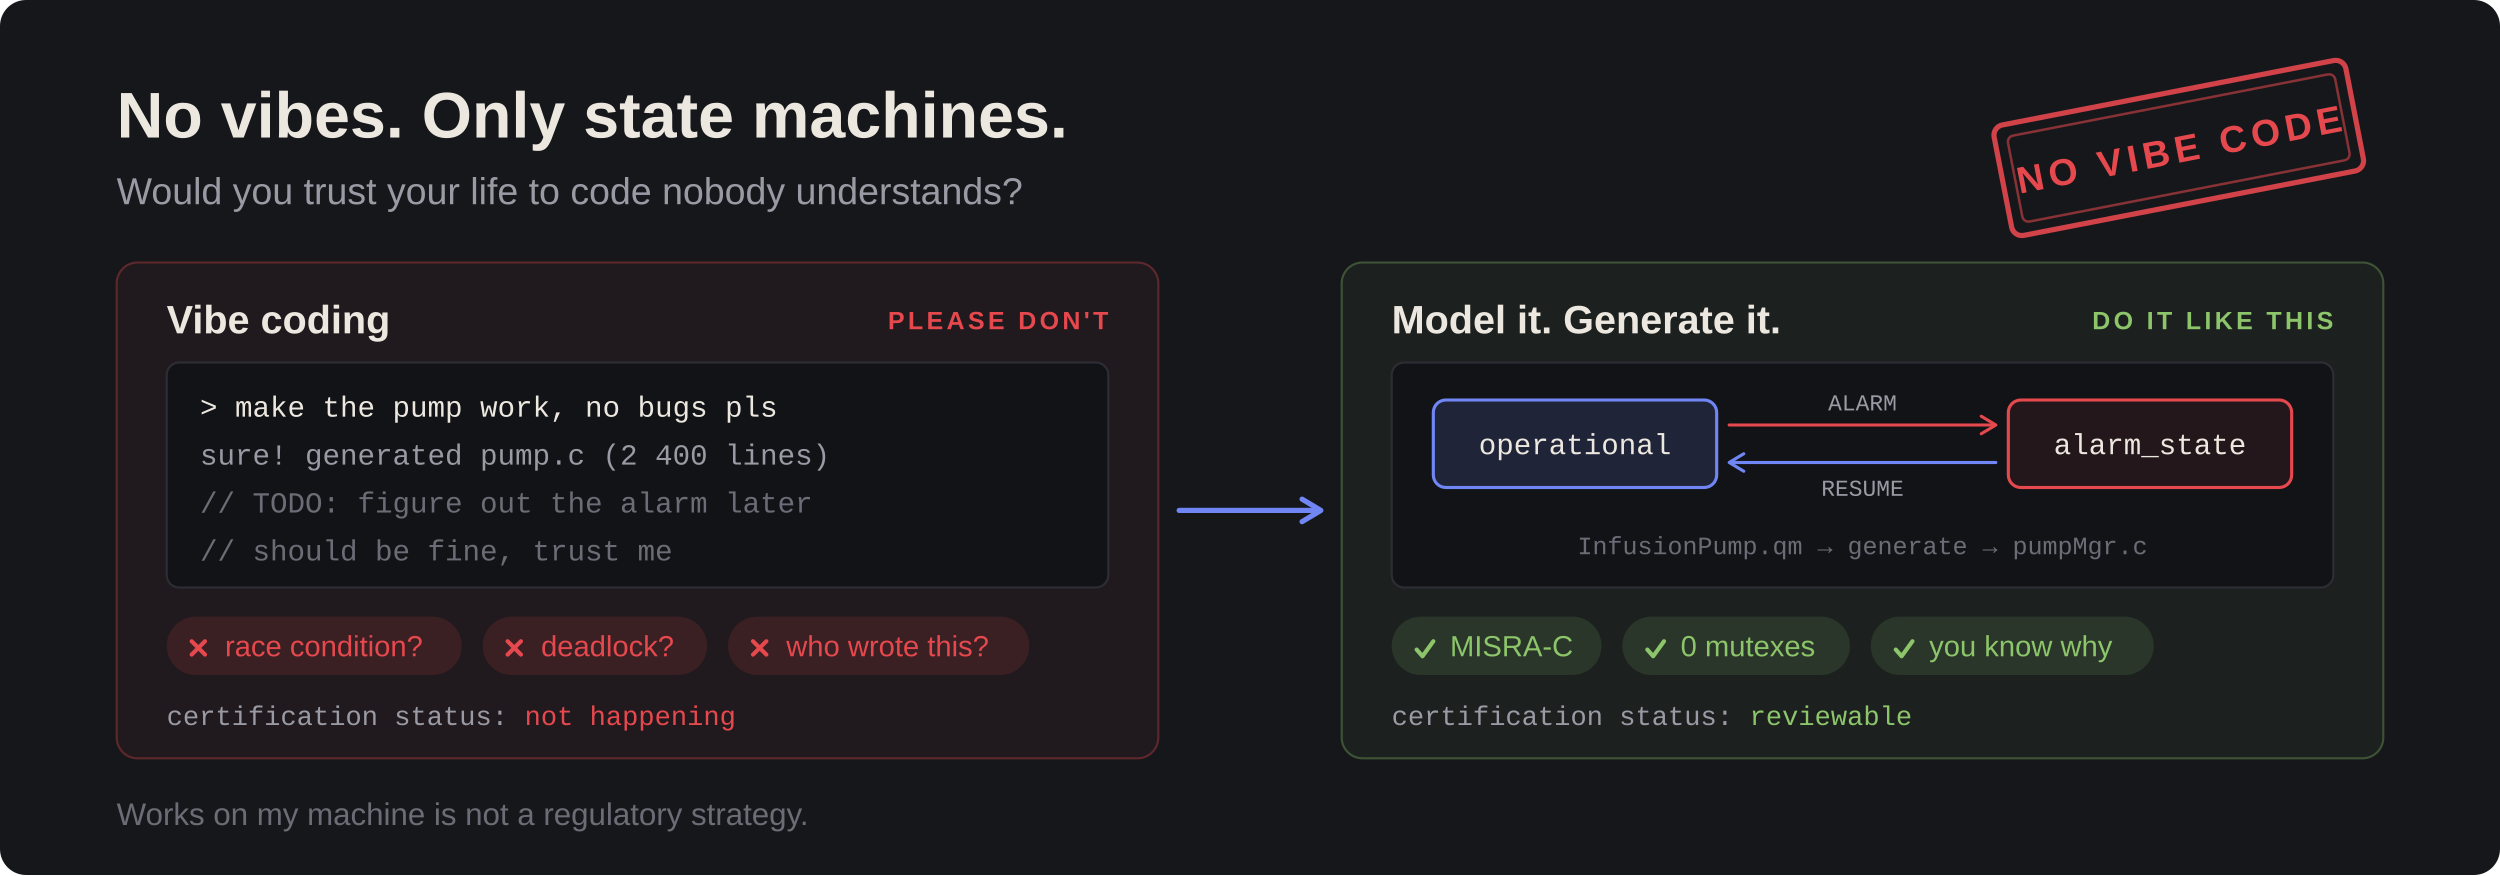
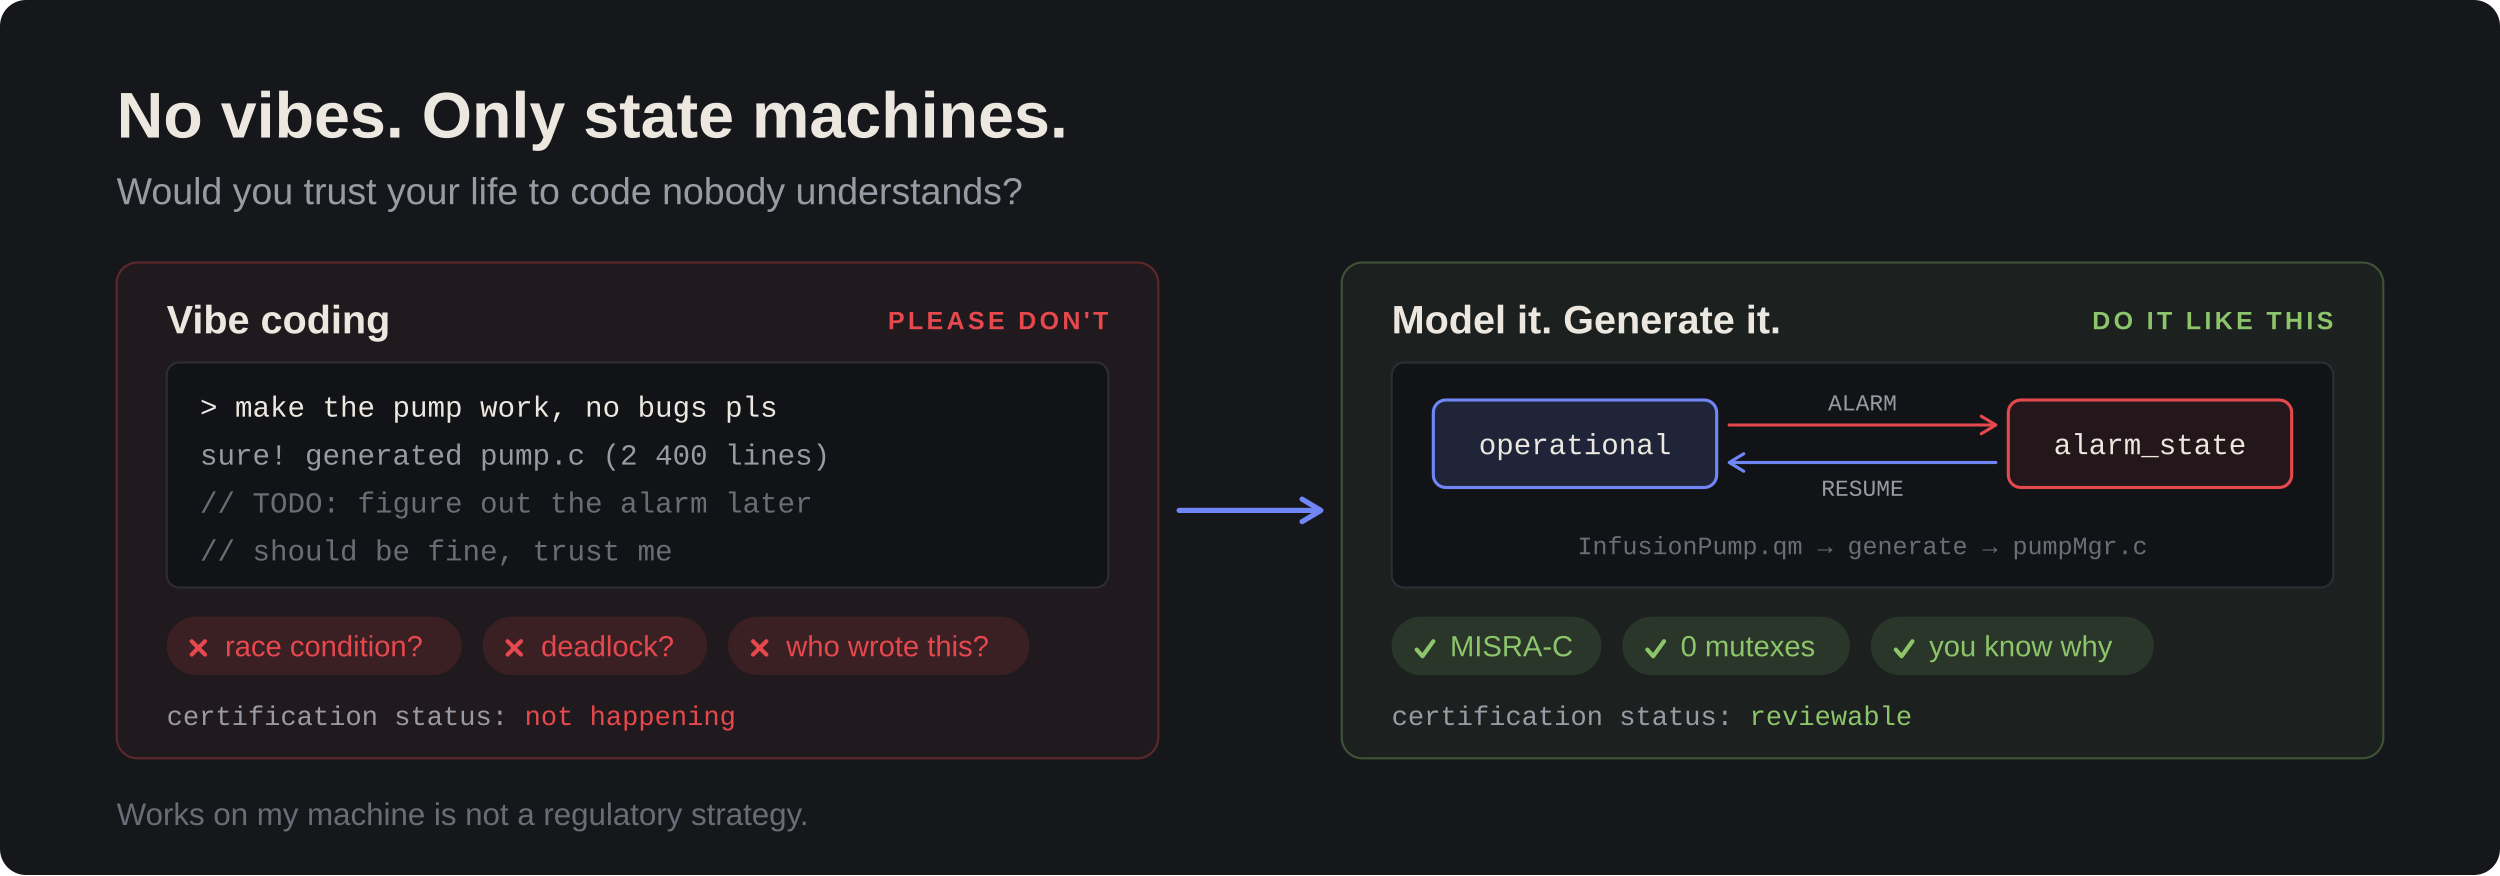
<svg xmlns="http://www.w3.org/2000/svg" xml:space="preserve" width="1200" height="420" viewBox="0 0 1200 420">
  <style>.Display{font-family:-apple-system, BlinkMacSystemFont, 'Segoe UI', 'Helvetica Neue', Arial, sans-serif;font-weight:800;font-style:normal}.Body{font-family:-apple-system, BlinkMacSystemFont, 'Segoe UI', 'Helvetica Neue', Arial, sans-serif;font-weight:400;font-style:normal}.Lead{font-family:-apple-system, BlinkMacSystemFont, 'Segoe UI', 'Helvetica Neue', Arial, sans-serif;font-weight:400;font-style:normal}.Sans{font-family:-apple-system, BlinkMacSystemFont, 'Segoe UI', 'Helvetica Neue', Arial, sans-serif;font-weight:400;font-style:normal}.SansB{font-family:-apple-system, BlinkMacSystemFont, 'Segoe UI', 'Helvetica Neue', Arial, sans-serif;font-weight:700;font-style:normal}.Mono{font-family:'SF Mono', ui-monospace, Menlo, Consolas, 'Liberation Mono', monospace;font-weight:400;font-style:normal}</style>
  <rect x="0.5" y="0.5" width="1199" height="419" rx="12" fill="#16171b" stroke="#16171b" />
  <text x="56.0" y="66.0" class="Display" font-size="31" fill="#ece7df">No vibes. Only state machines.</text>
  <text x="56.0" y="98.0" class="Lead" font-size="18" fill="#9a9aa4">Would you trust your life to code nobody understands?</text>
-   <g transform="rotate(-11 1046 72)">
-     <rect x="960" y="44" width="172" height="54" rx="5" fill="none" stroke="#e5484d" stroke-width="2.5" opacity="0.9" />
-     <rect x="966" y="50" width="160" height="42" rx="3" fill="none" stroke="#e5484d" stroke-width="1.2" opacity="0.55" />
-     <text x="1046.0" y="78.0" class="SansB" font-size="18" text-anchor="middle" letter-spacing="2.5" fill="#e5484d">NO VIBE CODE</text>
-   </g>
  <rect x="56" y="126" width="500" height="238" rx="10" fill="#e5484d0d" stroke="#e5484d55" stroke-width="1" />
  <text x="80.0" y="160.0" class="Display" font-size="19" fill="#ece7df">Vibe coding</text>
  <text x="532.0" y="158.0" class="SansB" font-size="12" text-anchor="end" letter-spacing="1.6" fill="#e5484d">PLEASE DON'T</text>
  <rect x="80" y="174" width="452" height="108" rx="6" fill="#121317" stroke="#2d2e35" stroke-width="1" />
  <text x="96.0" y="200.0" class="Mono" font-size="14" fill="#ece7df">&gt; make the pump work, no bugs pls</text>
  <text x="96.0" y="223.0" class="Mono" font-size="14" fill="#9a9aa4">sure! generated pump.c (2 400 lines)</text>
  <text x="96.0" y="246.0" class="Mono" font-size="14" fill="#6c6c76">// TODO: figure out the alarm later</text>
  <text x="96.0" y="269.0" class="Mono" font-size="14" fill="#6c6c76">// should be fine, trust me</text>
  <rect x="80" y="296" width="141.65" height="28" rx="14" fill="#e5484d22" />
  <path d="M92,307.8 L98.4,314.2 M98.4,307.8 L92,314.2" fill="none" stroke="#e5484d" stroke-width="2" stroke-linecap="round" stroke-linejoin="round" />
  <text x="108.0" y="315.0" class="Sans" font-size="14" fill="#e5484d">race condition?</text>
  <rect x="231.65" y="296" width="107.792" height="28" rx="14" fill="#e5484d22" />
  <path d="M243.65,307.8 L250.05,314.2 M250.05,307.8 L243.65,314.2" fill="none" stroke="#e5484d" stroke-width="2" stroke-linecap="round" stroke-linejoin="round" />
  <text x="259.7" y="315.0" class="Sans" font-size="14" fill="#e5484d">deadlock?</text>
  <rect x="349.442" y="296" width="144.665" height="28" rx="14" fill="#e5484d22" />
  <path d="M361.442,307.8 L367.842,314.2 M367.842,307.8 L361.442,314.2" fill="none" stroke="#e5484d" stroke-width="2" stroke-linecap="round" stroke-linejoin="round" />
  <text x="377.4" y="315.0" class="Sans" font-size="14" fill="#e5484d">who wrote this?</text>
  <text x="80.0" y="348.0" class="Mono" font-size="13" fill="#9a9aa4">certification status:</text>
  <text x="251.8" y="348.0" class="Mono" font-size="13" fill="#e5484d">not happening</text>
  <line x1="566" y1="245" x2="632.5" y2="245" stroke="#7086f5" stroke-width="2.5" stroke-linecap="round" />
  <path d="M625,239.6 L634,245 L625,250.4" fill="none" stroke="#7086f5" stroke-width="2.5" stroke-linecap="round" stroke-linejoin="round" />
  <rect x="644" y="126" width="500" height="238" rx="10" fill="#8cc56a0d" stroke="#8cc56a55" stroke-width="1" />
  <text x="668.0" y="160.0" class="Display" font-size="19" fill="#ece7df">Model it. Generate it.</text>
  <text x="1120.0" y="158.0" class="SansB" font-size="12" text-anchor="end" letter-spacing="1.6" fill="#8cc56a">DO IT LIKE THIS</text>
  <rect x="668" y="174" width="452" height="108" rx="6" fill="#121317" stroke="#2d2e35" stroke-width="1" />
  <rect x="688" y="192" width="136" height="42" rx="6" fill="#7086f526" stroke="#7086f5" stroke-width="1.5" />
  <text x="756.0" y="218.0" class="Mono" font-size="14" text-anchor="middle" fill="#ece7df">operational</text>
  <rect x="964" y="192" width="136" height="42" rx="6" fill="#e5484d14" stroke="#e5484d" stroke-width="1.5" />
  <text x="1032.0" y="218.0" class="Mono" font-size="14" text-anchor="middle" fill="#ece7df">alarm_state</text>
  <line x1="830" y1="204" x2="956.5" y2="204" stroke="#e5484d" stroke-width="1.5" stroke-linecap="round" />
  <path d="M951,199.8 L958,204 L951,208.2" fill="none" stroke="#e5484d" stroke-width="1.5" stroke-linecap="round" stroke-linejoin="round" />
  <text x="894.0" y="197.0" class="Mono" font-size="11" text-anchor="middle" fill="#9a9aa4">ALARM</text>
  <line x1="958" y1="222" x2="831.5" y2="222" stroke="#7086f5" stroke-width="1.5" stroke-linecap="round" />
  <path d="M837,217.8 L830,222 L837,226.2" fill="none" stroke="#7086f5" stroke-width="1.5" stroke-linecap="round" stroke-linejoin="round" />
  <text x="894.0" y="238.0" class="Mono" font-size="11" text-anchor="middle" fill="#9a9aa4">RESUME</text>
  <text x="894.0" y="266.0" class="Mono" font-size="12" text-anchor="middle" fill="#6c6c76">InfusionPump.qm → generate → pumpMgr.c</text>
  <rect x="668" y="296" width="100.724" height="28" rx="14" fill="#8cc56a22" />
  <path d="M680,311.8 L682.8,315 L688.0,307.8" fill="none" stroke="#8cc56a" stroke-width="2" stroke-linecap="round" stroke-linejoin="round" />
  <text x="696.0" y="315.0" class="Sans" font-size="14" fill="#8cc56a">MISRA-C</text>
  <rect x="778.724" y="296" width="109.248" height="28" rx="14" fill="#8cc56a22" />
  <path d="M790.724,311.8 L793.524,315 L798.724,307.8" fill="none" stroke="#8cc56a" stroke-width="2" stroke-linecap="round" stroke-linejoin="round" />
  <text x="806.7" y="315.0" class="Sans" font-size="14" fill="#8cc56a">0 mutexes</text>
  <rect x="897.972" y="296" width="135.826" height="28" rx="14" fill="#8cc56a22" />
  <path d="M909.972,311.8 L912.772,315 L917.972,307.8" fill="none" stroke="#8cc56a" stroke-width="2" stroke-linecap="round" stroke-linejoin="round" />
  <text x="926.0" y="315.0" class="Sans" font-size="14" fill="#8cc56a">you know why</text>
  <text x="668.0" y="348.0" class="Mono" font-size="13" fill="#9a9aa4">certification status:</text>
  <text x="839.8" y="348.0" class="Mono" font-size="13" fill="#8cc56a">reviewable</text>
  <text x="56.0" y="396.0" class="Lead" font-size="15" fill="#6c6c76">Works on my machine is not a regulatory strategy.</text>
</svg>
